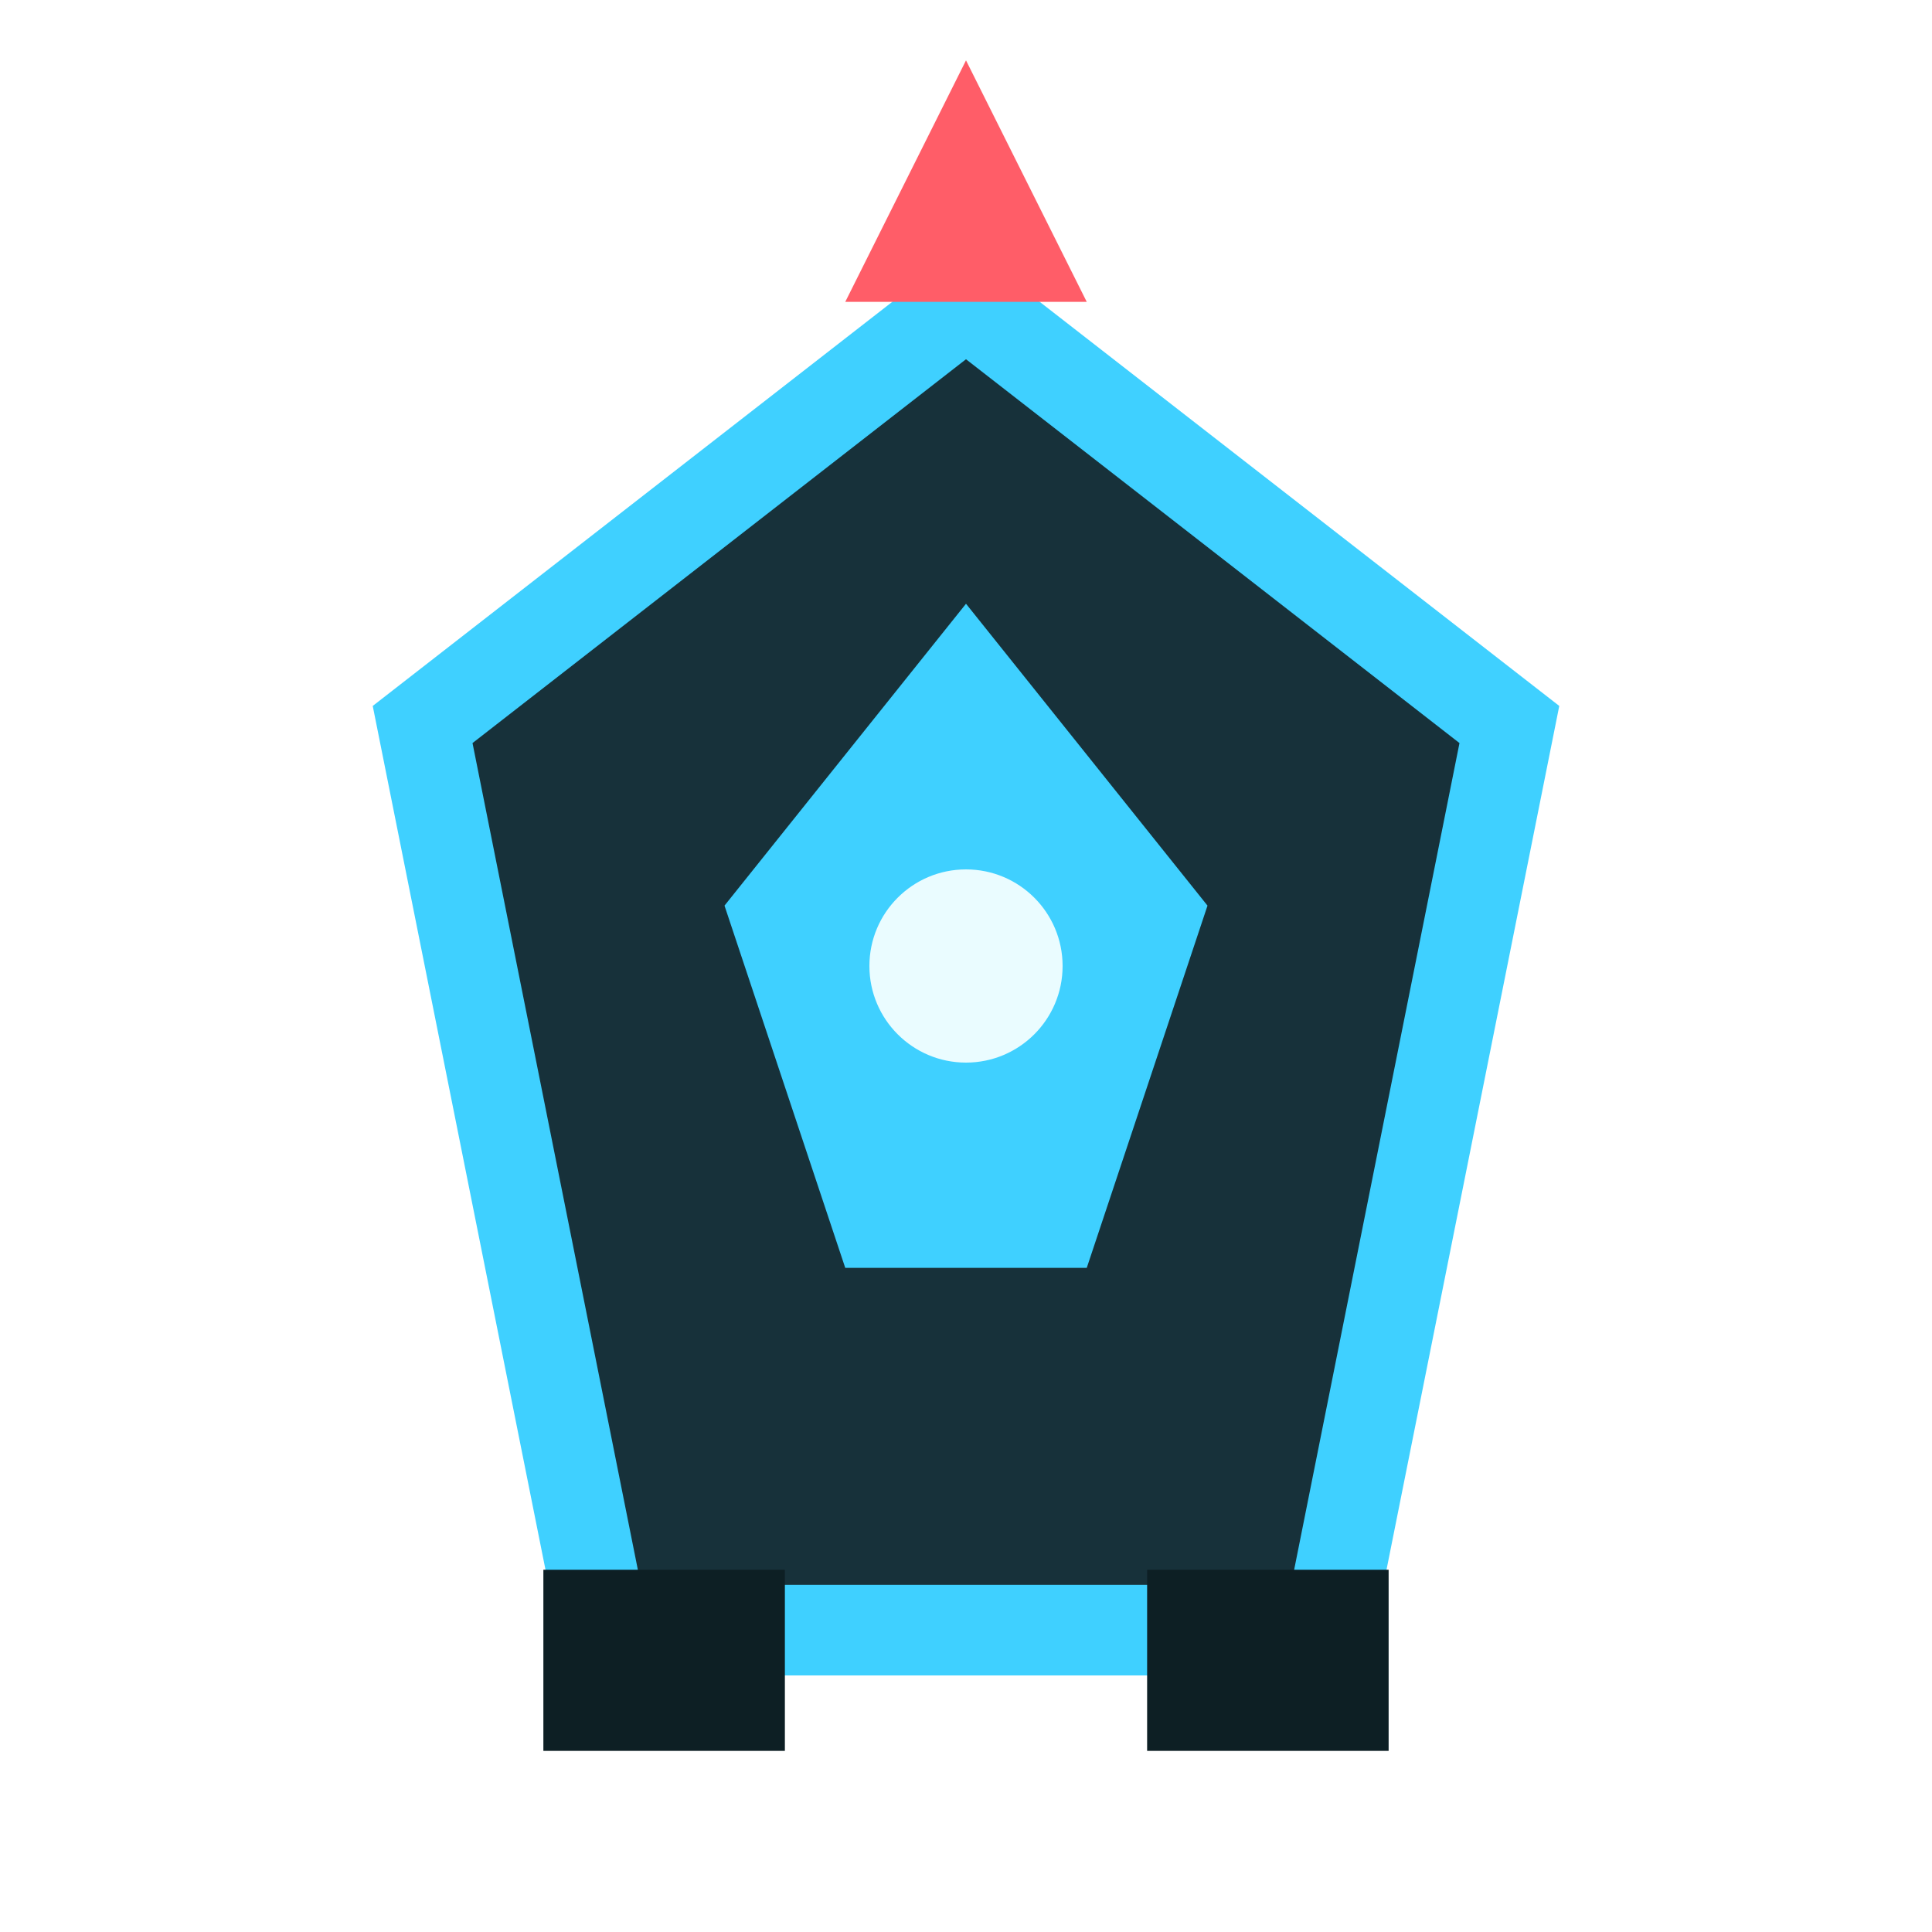
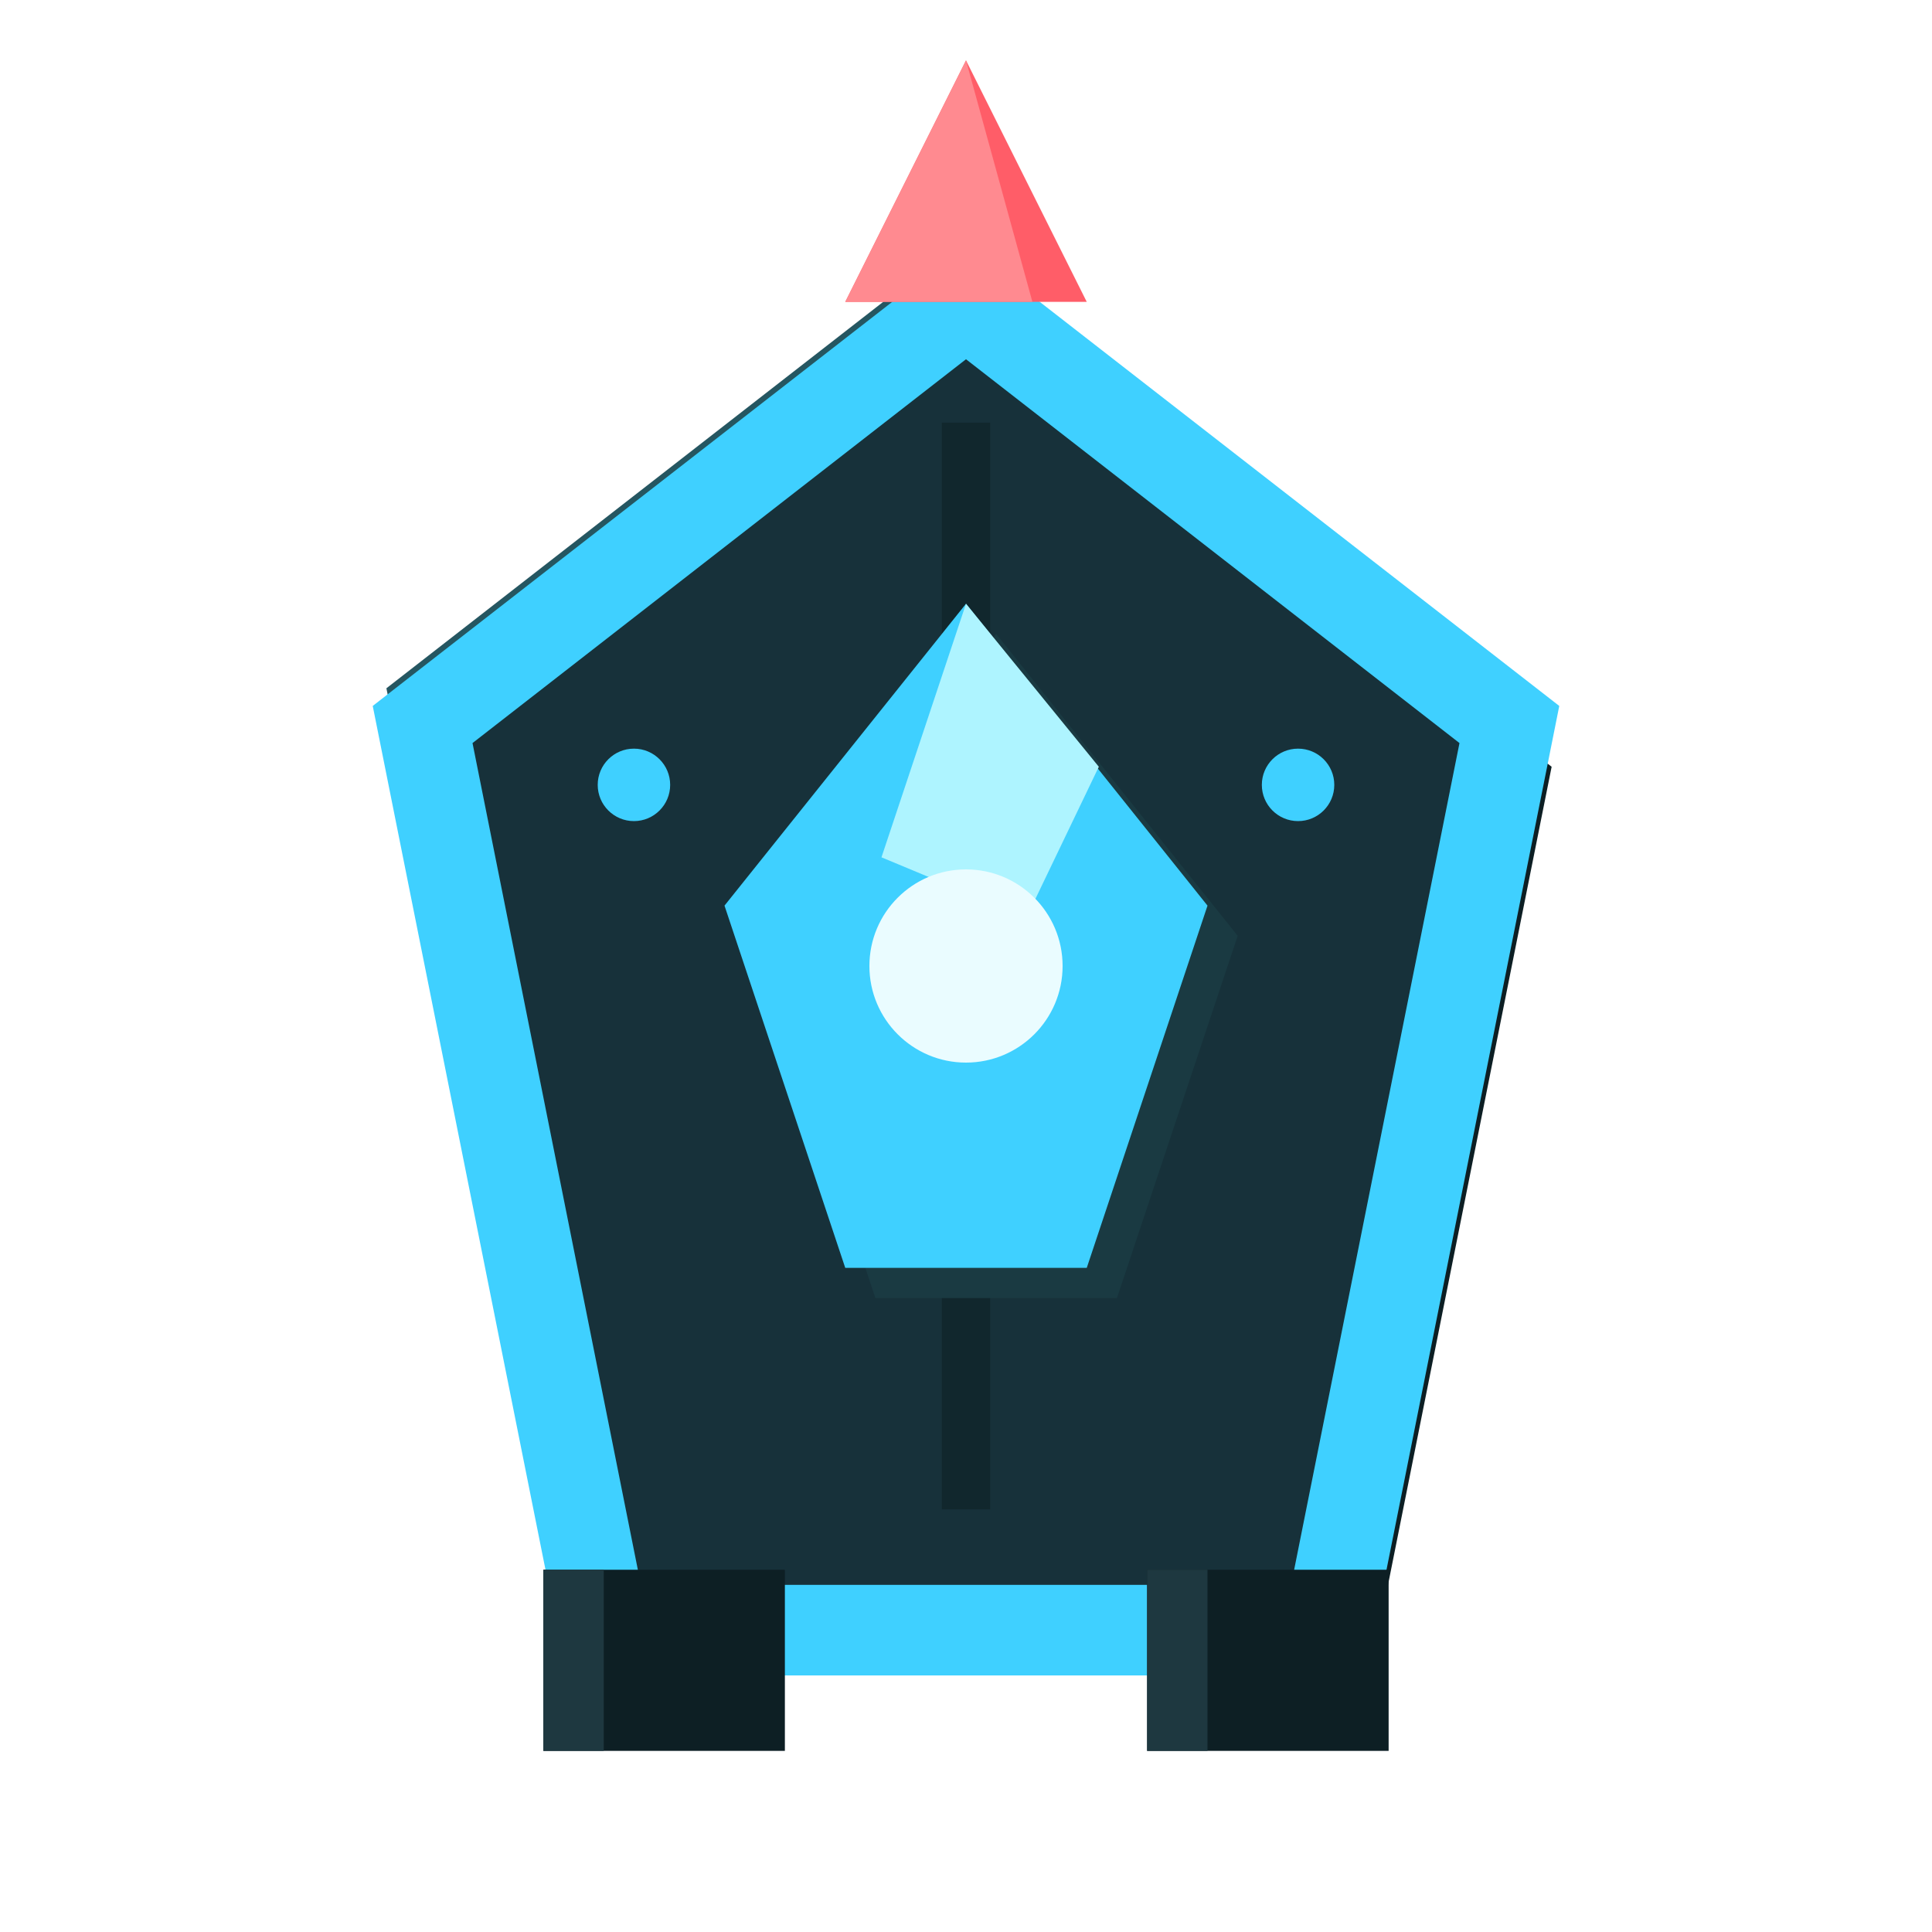
<svg xmlns="http://www.w3.org/2000/svg" width="32" height="32" viewBox="0 0 32 32">
+   <polygon points="16.7,5.7 25.7,12.7 22.7,27.7 10.7,27.7 7.7,12.7" fill="#0d1f24" />
+   <polygon points="15.4,4.4 24.4,11.4 21.4,26.4 9.4,26.4 6.4,11.4" fill="#255661" />
  <polygon points="16,5 25,12 22,27 10,27 7,12" fill="#17313a" stroke="#3fd0ff" stroke-width="1.5" />
+   <rect x="15.6" y="7" width="0.8" height="18" fill="#0d1f24" opacity="0.6" />
+   <circle cx="10.5" cy="13" r="0.6" fill="#3fd0ff" />
+   <circle cx="21.5" cy="13" r="0.6" fill="#3fd0ff" />
+   <polygon points="16.5,10.5 20.5,15.5 18.5,21.5 14.5,21.5 12.5,15.5" fill="#1a3a42" />
  <polygon points="16,10 20,15 18,21 14,21 12,15" fill="#3fd0ff" />
+   <polygon points="16,10 18.2,12.7 17,15.2 14.6,14.2" fill="#aef4ff" />
  <circle cx="16" cy="16" r="1.6" fill="#eafcff" />
  <polygon points="16,1 18,5 14,5" fill="#ff5d68" />
+   <polygon points="16,1 17.1,5 14,5" fill="#ff8a90" />
  <rect x="9" y="26" width="4" height="3" fill="#0d1f24" />
+   <rect x="9" y="26" width="1" height="3" fill="#1e3840" />
  <rect x="19" y="26" width="4" height="3" fill="#0d1f24" />
+   <rect x="19" y="26" width="1" height="3" fill="#1e3840" />
</svg>
